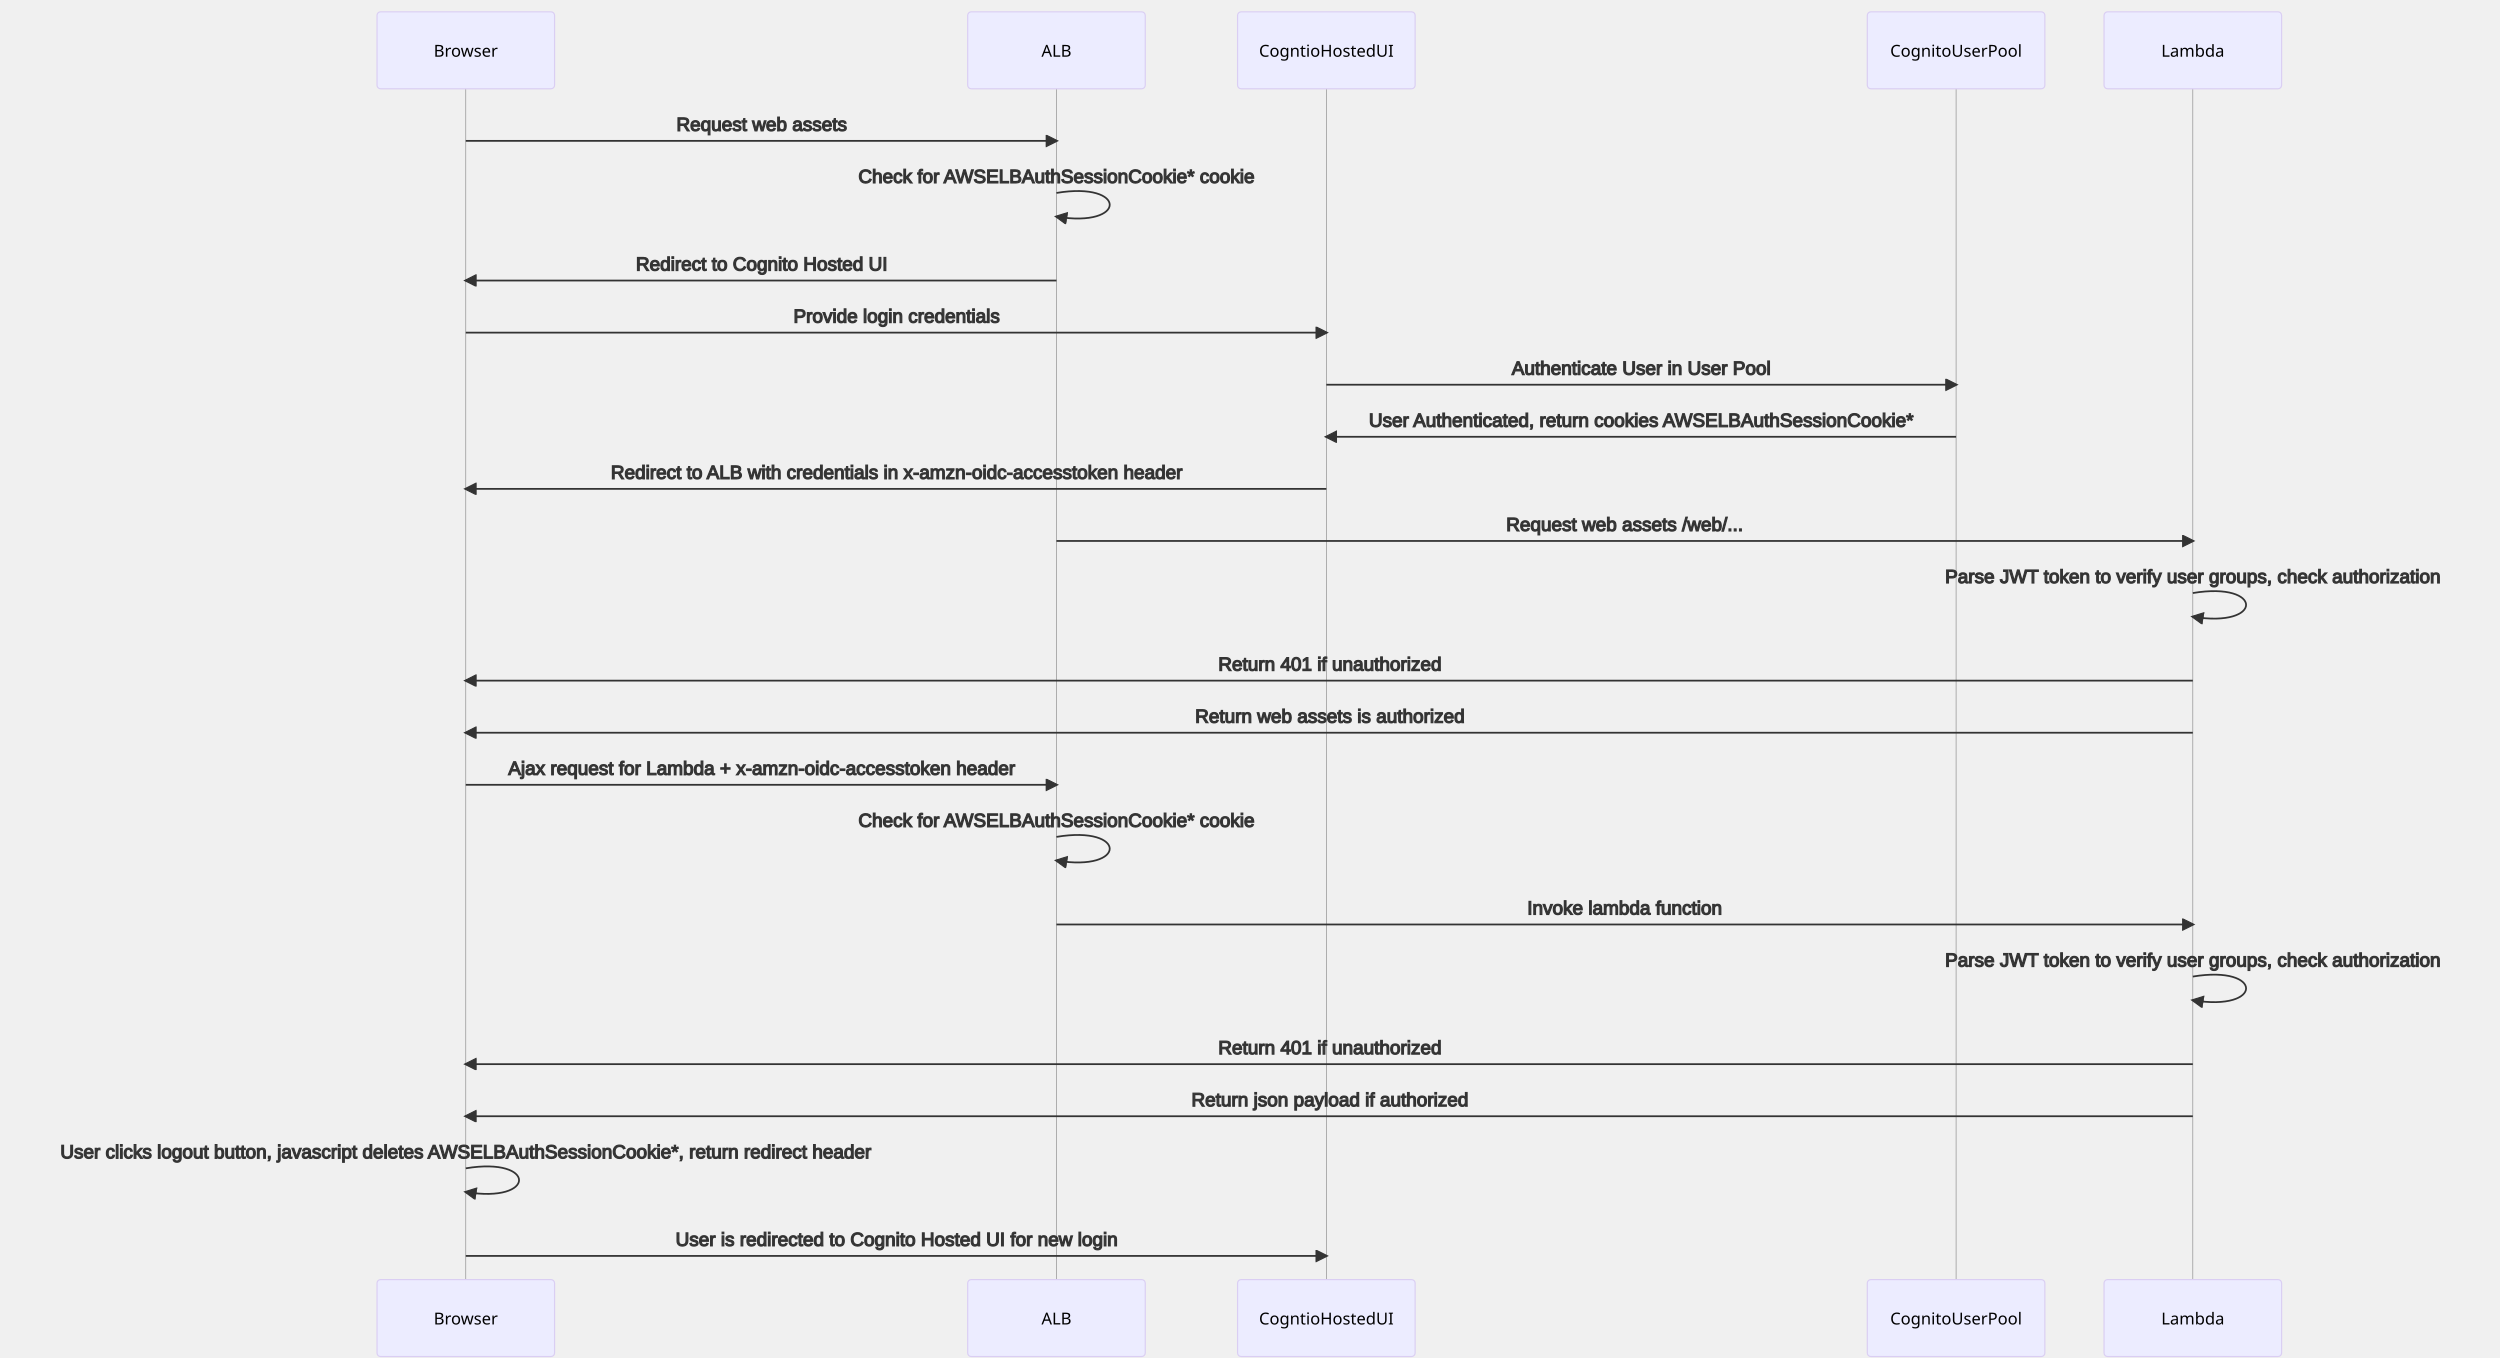
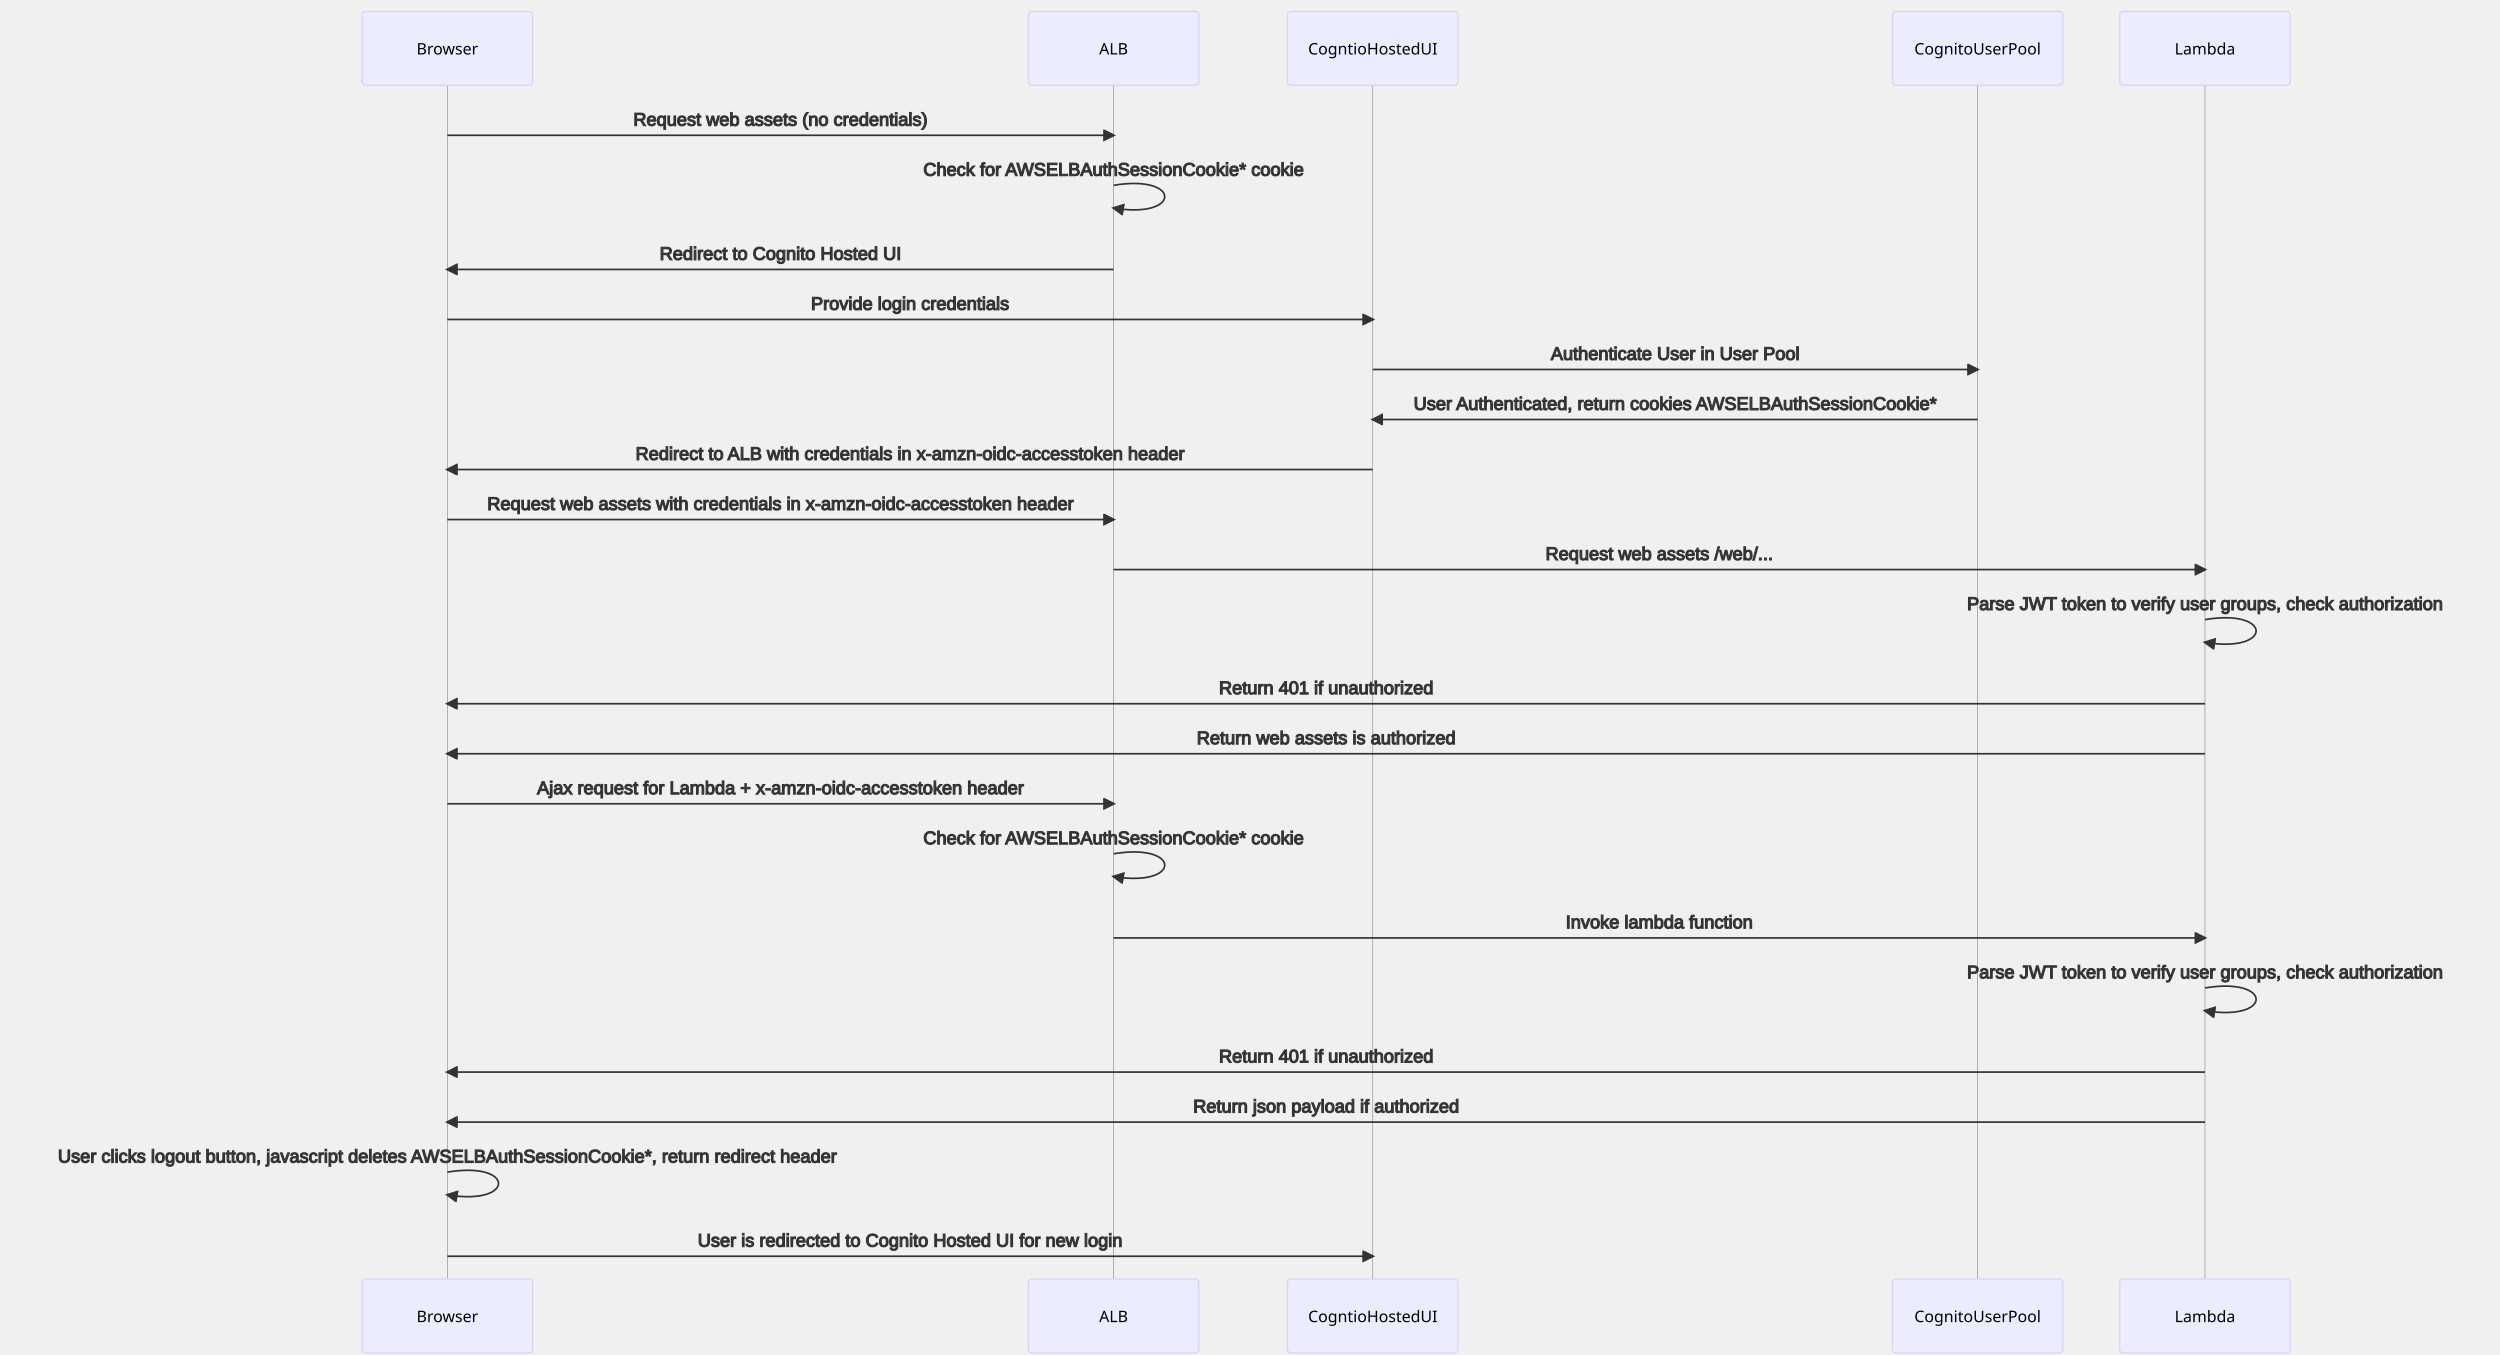
- <svg xmlns="http://www.w3.org/2000/svg" id="mermaid-1626212881823" width="100%" height="1147" style="max-width: 2112px;" viewBox="-318.5 -10 2112 1147">
-   <style>#mermaid-1626212881823{font-family:"trebuchet ms",verdana,arial,sans-serif;font-size:16px;fill:#333;}#mermaid-1626212881823 .error-icon{fill:#552222;}#mermaid-1626212881823 .error-text{fill:#552222;stroke:#552222;}#mermaid-1626212881823 .edge-thickness-normal{stroke-width:2px;}#mermaid-1626212881823 .edge-thickness-thick{stroke-width:3.5px;}#mermaid-1626212881823 .edge-pattern-solid{stroke-dasharray:0;}#mermaid-1626212881823 .edge-pattern-dashed{stroke-dasharray:3;}#mermaid-1626212881823 .edge-pattern-dotted{stroke-dasharray:2;}#mermaid-1626212881823 .marker{fill:#333333;stroke:#333333;}#mermaid-1626212881823 .marker.cross{stroke:#333333;}#mermaid-1626212881823 svg{font-family:"trebuchet ms",verdana,arial,sans-serif;font-size:16px;}#mermaid-1626212881823 .actor{stroke:hsl(259.626,59.777%,87.902%);fill:#ECECFF;}#mermaid-1626212881823 text.actor &gt; tspan{fill:black;stroke:none;}#mermaid-1626212881823 .actor-line{stroke:grey;}#mermaid-1626212881823 .messageLine0{stroke-width:1.5;stroke-dasharray:none;stroke:#333;}#mermaid-1626212881823 .messageLine1{stroke-width:1.5;stroke-dasharray:2,2;stroke:#333;}#mermaid-1626212881823 #arrowhead path{fill:#333;stroke:#333;}#mermaid-1626212881823 .sequenceNumber{fill:white;}#mermaid-1626212881823 #sequencenumber{fill:#333;}#mermaid-1626212881823 #crosshead path{fill:#333;stroke:#333;}#mermaid-1626212881823 .messageText{fill:#333;stroke:#333;}#mermaid-1626212881823 .labelBox{stroke:hsl(259.626,59.777%,87.902%);fill:#ECECFF;}#mermaid-1626212881823 .labelText,#mermaid-1626212881823 .labelText &gt; tspan{fill:black;stroke:none;}#mermaid-1626212881823 .loopText,#mermaid-1626212881823 .loopText &gt; tspan{fill:black;stroke:none;}#mermaid-1626212881823 .loopLine{stroke-width:2px;stroke-dasharray:2,2;stroke:hsl(259.626,59.777%,87.902%);fill:hsl(259.626,59.777%,87.902%);}#mermaid-1626212881823 .note{stroke:#aaaa33;fill:#fff5ad;}#mermaid-1626212881823 .noteText,#mermaid-1626212881823 .noteText &gt; tspan{fill:black;stroke:none;}#mermaid-1626212881823 .activation0{fill:#f4f4f4;stroke:#666;}#mermaid-1626212881823 .activation1{fill:#f4f4f4;stroke:#666;}#mermaid-1626212881823 .activation2{fill:#f4f4f4;stroke:#666;}#mermaid-1626212881823:root{--mermaid-font-family:"trebuchet ms",verdana,arial,sans-serif;}#mermaid-1626212881823 sequence{fill:apa;}</style>
+ <svg xmlns="http://www.w3.org/2000/svg" id="mermaid-1626213168792" width="100%" height="1191" style="max-width: 2199px;" viewBox="-318.5 -10 2199 1191">
+   <style>#mermaid-1626213168792{font-family:"trebuchet ms",verdana,arial,sans-serif;font-size:16px;fill:#333;}#mermaid-1626213168792 .error-icon{fill:#552222;}#mermaid-1626213168792 .error-text{fill:#552222;stroke:#552222;}#mermaid-1626213168792 .edge-thickness-normal{stroke-width:2px;}#mermaid-1626213168792 .edge-thickness-thick{stroke-width:3.5px;}#mermaid-1626213168792 .edge-pattern-solid{stroke-dasharray:0;}#mermaid-1626213168792 .edge-pattern-dashed{stroke-dasharray:3;}#mermaid-1626213168792 .edge-pattern-dotted{stroke-dasharray:2;}#mermaid-1626213168792 .marker{fill:#333333;stroke:#333333;}#mermaid-1626213168792 .marker.cross{stroke:#333333;}#mermaid-1626213168792 svg{font-family:"trebuchet ms",verdana,arial,sans-serif;font-size:16px;}#mermaid-1626213168792 .actor{stroke:hsl(259.626,59.777%,87.902%);fill:#ECECFF;}#mermaid-1626213168792 text.actor &gt; tspan{fill:black;stroke:none;}#mermaid-1626213168792 .actor-line{stroke:grey;}#mermaid-1626213168792 .messageLine0{stroke-width:1.5;stroke-dasharray:none;stroke:#333;}#mermaid-1626213168792 .messageLine1{stroke-width:1.5;stroke-dasharray:2,2;stroke:#333;}#mermaid-1626213168792 #arrowhead path{fill:#333;stroke:#333;}#mermaid-1626213168792 .sequenceNumber{fill:white;}#mermaid-1626213168792 #sequencenumber{fill:#333;}#mermaid-1626213168792 #crosshead path{fill:#333;stroke:#333;}#mermaid-1626213168792 .messageText{fill:#333;stroke:#333;}#mermaid-1626213168792 .labelBox{stroke:hsl(259.626,59.777%,87.902%);fill:#ECECFF;}#mermaid-1626213168792 .labelText,#mermaid-1626213168792 .labelText &gt; tspan{fill:black;stroke:none;}#mermaid-1626213168792 .loopText,#mermaid-1626213168792 .loopText &gt; tspan{fill:black;stroke:none;}#mermaid-1626213168792 .loopLine{stroke-width:2px;stroke-dasharray:2,2;stroke:hsl(259.626,59.777%,87.902%);fill:hsl(259.626,59.777%,87.902%);}#mermaid-1626213168792 .note{stroke:#aaaa33;fill:#fff5ad;}#mermaid-1626213168792 .noteText,#mermaid-1626213168792 .noteText &gt; tspan{fill:black;stroke:none;}#mermaid-1626213168792 .activation0{fill:#f4f4f4;stroke:#666;}#mermaid-1626213168792 .activation1{fill:#f4f4f4;stroke:#666;}#mermaid-1626213168792 .activation2{fill:#f4f4f4;stroke:#666;}#mermaid-1626213168792:root{--mermaid-font-family:"trebuchet ms",verdana,arial,sans-serif;}#mermaid-1626213168792 sequence{fill:apa;}</style>
  <g />
  <g>
-     <line id="actor0" x1="75" y1="5" x2="75" y2="1136" class="actor-line" stroke-width="0.5px" stroke="#999" />
+     <line id="actor0" x1="75" y1="5" x2="75" y2="1180" class="actor-line" stroke-width="0.5px" stroke="#999" />
    <rect x="0" y="0" fill="#eaeaea" stroke="#666" width="150" height="65" rx="3" ry="3" class="actor" />
    <text x="75" y="32.5" dominant-baseline="central" alignment-baseline="central" class="actor" style="text-anchor: middle; font-size: 14px; font-weight: 400; font-family: Open-Sans, sans-serif;">
      <tspan x="75" dy="0">Browser</tspan>
    </text>
  </g>
  <g>
-     <line id="actor1" x1="574" y1="5" x2="574" y2="1136" class="actor-line" stroke-width="0.5px" stroke="#999" />
-     <rect x="499" y="0" fill="#eaeaea" stroke="#666" width="150" height="65" rx="3" ry="3" class="actor" />
-     <text x="574" y="32.5" dominant-baseline="central" alignment-baseline="central" class="actor" style="text-anchor: middle; font-size: 14px; font-weight: 400; font-family: Open-Sans, sans-serif;">
-       <tspan x="574" dy="0">ALB</tspan>
+     <line id="actor1" x1="661" y1="5" x2="661" y2="1180" class="actor-line" stroke-width="0.5px" stroke="#999" />
+     <rect x="586" y="0" fill="#eaeaea" stroke="#666" width="150" height="65" rx="3" ry="3" class="actor" />
+     <text x="661" y="32.5" dominant-baseline="central" alignment-baseline="central" class="actor" style="text-anchor: middle; font-size: 14px; font-weight: 400; font-family: Open-Sans, sans-serif;">
+       <tspan x="661" dy="0">ALB</tspan>
    </text>
  </g>
  <g>
-     <line id="actor2" x1="802" y1="5" x2="802" y2="1136" class="actor-line" stroke-width="0.5px" stroke="#999" />
-     <rect x="727" y="0" fill="#eaeaea" stroke="#666" width="150" height="65" rx="3" ry="3" class="actor" />
-     <text x="802" y="32.5" dominant-baseline="central" alignment-baseline="central" class="actor" style="text-anchor: middle; font-size: 14px; font-weight: 400; font-family: Open-Sans, sans-serif;">
-       <tspan x="802" dy="0">CogntioHostedUI</tspan>
+     <line id="actor2" x1="889" y1="5" x2="889" y2="1180" class="actor-line" stroke-width="0.5px" stroke="#999" />
+     <rect x="814" y="0" fill="#eaeaea" stroke="#666" width="150" height="65" rx="3" ry="3" class="actor" />
+     <text x="889" y="32.5" dominant-baseline="central" alignment-baseline="central" class="actor" style="text-anchor: middle; font-size: 14px; font-weight: 400; font-family: Open-Sans, sans-serif;">
+       <tspan x="889" dy="0">CogntioHostedUI</tspan>
    </text>
  </g>
  <g>
-     <line id="actor3" x1="1334" y1="5" x2="1334" y2="1136" class="actor-line" stroke-width="0.5px" stroke="#999" />
-     <rect x="1259" y="0" fill="#eaeaea" stroke="#666" width="150" height="65" rx="3" ry="3" class="actor" />
-     <text x="1334" y="32.5" dominant-baseline="central" alignment-baseline="central" class="actor" style="text-anchor: middle; font-size: 14px; font-weight: 400; font-family: Open-Sans, sans-serif;">
-       <tspan x="1334" dy="0">CognitoUserPool</tspan>
+     <line id="actor3" x1="1421" y1="5" x2="1421" y2="1180" class="actor-line" stroke-width="0.5px" stroke="#999" />
+     <rect x="1346" y="0" fill="#eaeaea" stroke="#666" width="150" height="65" rx="3" ry="3" class="actor" />
+     <text x="1421" y="32.5" dominant-baseline="central" alignment-baseline="central" class="actor" style="text-anchor: middle; font-size: 14px; font-weight: 400; font-family: Open-Sans, sans-serif;">
+       <tspan x="1421" dy="0">CognitoUserPool</tspan>
    </text>
  </g>
  <g>
-     <line id="actor4" x1="1534" y1="5" x2="1534" y2="1136" class="actor-line" stroke-width="0.5px" stroke="#999" />
-     <rect x="1459" y="0" fill="#eaeaea" stroke="#666" width="150" height="65" rx="3" ry="3" class="actor" />
-     <text x="1534" y="32.5" dominant-baseline="central" alignment-baseline="central" class="actor" style="text-anchor: middle; font-size: 14px; font-weight: 400; font-family: Open-Sans, sans-serif;">
-       <tspan x="1534" dy="0">Lambda</tspan>
+     <line id="actor4" x1="1621" y1="5" x2="1621" y2="1180" class="actor-line" stroke-width="0.5px" stroke="#999" />
+     <rect x="1546" y="0" fill="#eaeaea" stroke="#666" width="150" height="65" rx="3" ry="3" class="actor" />
+     <text x="1621" y="32.5" dominant-baseline="central" alignment-baseline="central" class="actor" style="text-anchor: middle; font-size: 14px; font-weight: 400; font-family: Open-Sans, sans-serif;">
+       <tspan x="1621" dy="0">Lambda</tspan>
    </text>
  </g>
  <defs>
    <marker id="arrowhead" refX="9" refY="5" markerUnits="userSpaceOnUse" markerWidth="12" markerHeight="12" orient="auto">
      <path d="M 0 0 L 10 5 L 0 10 z" />
    </marker>
  </defs>
  <defs>
    <marker id="crosshead" markerWidth="15" markerHeight="8" orient="auto" refX="16" refY="4">
      <path fill="black" stroke="#000000" stroke-width="1px" d="M 9,2 V 6 L16,4 Z" style="stroke-dasharray: 0, 0;" />
      <path fill="none" stroke="#000000" stroke-width="1px" d="M 0,1 L 6,7 M 6,1 L 0,7" style="stroke-dasharray: 0, 0;" />
    </marker>
  </defs>
  <defs>
    <marker id="filled-head" refX="18" refY="7" markerWidth="20" markerHeight="28" orient="auto">
      <path d="M 18,7 L9,13 L14,7 L9,1 Z" />
    </marker>
  </defs>
  <defs>
    <marker id="sequencenumber" refX="15" refY="15" markerWidth="60" markerHeight="40" orient="auto">
      <circle cx="15" cy="15" r="6" />
    </marker>
  </defs>
-   <text x="325" y="80" text-anchor="middle" dominant-baseline="middle" alignment-baseline="middle" class="messageText" dy="1em" style="font-family: &quot;trebuchet ms&quot;, verdana, arial, sans-serif; font-size: 16px; font-weight: 400;">Request web assets</text>
-   <line x1="75" y1="109" x2="574" y2="109" class="messageLine0" stroke-width="2" stroke="none" marker-end="url(#arrowhead)" style="fill: none;" />
-   <text x="574" y="124" text-anchor="middle" dominant-baseline="middle" alignment-baseline="middle" class="messageText" dy="1em" style="font-family: &quot;trebuchet ms&quot;, verdana, arial, sans-serif; font-size: 16px; font-weight: 400;">Check for AWSELBAuthSessionCookie* cookie</text>
-   <path d="M 574,153 C 634,143 634,183 574,173" class="messageLine0" stroke-width="2" stroke="none" marker-end="url(#arrowhead)" style="fill: none;" />
-   <text x="325" y="198" text-anchor="middle" dominant-baseline="middle" alignment-baseline="middle" class="messageText" dy="1em" style="font-family: &quot;trebuchet ms&quot;, verdana, arial, sans-serif; font-size: 16px; font-weight: 400;">Redirect to Cognito Hosted UI</text>
-   <line x1="574" y1="227" x2="75" y2="227" class="messageLine0" stroke-width="2" stroke="none" marker-end="url(#arrowhead)" style="fill: none;" />
-   <text x="439" y="242" text-anchor="middle" dominant-baseline="middle" alignment-baseline="middle" class="messageText" dy="1em" style="font-family: &quot;trebuchet ms&quot;, verdana, arial, sans-serif; font-size: 16px; font-weight: 400;">Provide login credentials</text>
-   <line x1="75" y1="271" x2="802" y2="271" class="messageLine0" stroke-width="2" stroke="none" marker-end="url(#arrowhead)" style="fill: none;" />
-   <text x="1068" y="286" text-anchor="middle" dominant-baseline="middle" alignment-baseline="middle" class="messageText" dy="1em" style="font-family: &quot;trebuchet ms&quot;, verdana, arial, sans-serif; font-size: 16px; font-weight: 400;">Authenticate User in User Pool</text>
-   <line x1="802" y1="315" x2="1334" y2="315" class="messageLine0" stroke-width="2" stroke="none" marker-end="url(#arrowhead)" style="fill: none;" />
-   <text x="1068" y="330" text-anchor="middle" dominant-baseline="middle" alignment-baseline="middle" class="messageText" dy="1em" style="font-family: &quot;trebuchet ms&quot;, verdana, arial, sans-serif; font-size: 16px; font-weight: 400;">User Authenticated, return cookies AWSELBAuthSessionCookie*</text>
-   <line x1="1334" y1="359" x2="802" y2="359" class="messageLine0" stroke-width="2" stroke="none" marker-end="url(#arrowhead)" style="fill: none;" />
-   <text x="439" y="374" text-anchor="middle" dominant-baseline="middle" alignment-baseline="middle" class="messageText" dy="1em" style="font-family: &quot;trebuchet ms&quot;, verdana, arial, sans-serif; font-size: 16px; font-weight: 400;">Redirect to ALB with credentials in x-amzn-oidc-accesstoken header</text>
-   <line x1="802" y1="403" x2="75" y2="403" class="messageLine0" stroke-width="2" stroke="none" marker-end="url(#arrowhead)" style="fill: none;" />
-   <text x="1054" y="418" text-anchor="middle" dominant-baseline="middle" alignment-baseline="middle" class="messageText" dy="1em" style="font-family: &quot;trebuchet ms&quot;, verdana, arial, sans-serif; font-size: 16px; font-weight: 400;">Request web assets /web/...</text>
-   <line x1="574" y1="447" x2="1534" y2="447" class="messageLine0" stroke-width="2" stroke="none" marker-end="url(#arrowhead)" style="fill: none;" />
-   <text x="1534" y="462" text-anchor="middle" dominant-baseline="middle" alignment-baseline="middle" class="messageText" dy="1em" style="font-family: &quot;trebuchet ms&quot;, verdana, arial, sans-serif; font-size: 16px; font-weight: 400;">Parse JWT token to verify user groups, check authorization</text>
-   <path d="M 1534,491 C 1594,481 1594,521 1534,511" class="messageLine0" stroke-width="2" stroke="none" marker-end="url(#arrowhead)" style="fill: none;" />
-   <text x="805" y="536" text-anchor="middle" dominant-baseline="middle" alignment-baseline="middle" class="messageText" dy="1em" style="font-family: &quot;trebuchet ms&quot;, verdana, arial, sans-serif; font-size: 16px; font-weight: 400;">Return 401 if unauthorized</text>
-   <line x1="1534" y1="565" x2="75" y2="565" class="messageLine0" stroke-width="2" stroke="none" marker-end="url(#arrowhead)" style="fill: none;" />
-   <text x="805" y="580" text-anchor="middle" dominant-baseline="middle" alignment-baseline="middle" class="messageText" dy="1em" style="font-family: &quot;trebuchet ms&quot;, verdana, arial, sans-serif; font-size: 16px; font-weight: 400;">Return web assets is authorized</text>
-   <line x1="1534" y1="609" x2="75" y2="609" class="messageLine0" stroke-width="2" stroke="none" marker-end="url(#arrowhead)" style="fill: none;" />
-   <text x="325" y="624" text-anchor="middle" dominant-baseline="middle" alignment-baseline="middle" class="messageText" dy="1em" style="font-family: &quot;trebuchet ms&quot;, verdana, arial, sans-serif; font-size: 16px; font-weight: 400;">Ajax request for Lambda + x-amzn-oidc-accesstoken header</text>
-   <line x1="75" y1="653" x2="574" y2="653" class="messageLine0" stroke-width="2" stroke="none" marker-end="url(#arrowhead)" style="fill: none;" />
-   <text x="574" y="668" text-anchor="middle" dominant-baseline="middle" alignment-baseline="middle" class="messageText" dy="1em" style="font-family: &quot;trebuchet ms&quot;, verdana, arial, sans-serif; font-size: 16px; font-weight: 400;">Check for AWSELBAuthSessionCookie* cookie</text>
-   <path d="M 574,697 C 634,687 634,727 574,717" class="messageLine0" stroke-width="2" stroke="none" marker-end="url(#arrowhead)" style="fill: none;" />
-   <text x="1054" y="742" text-anchor="middle" dominant-baseline="middle" alignment-baseline="middle" class="messageText" dy="1em" style="font-family: &quot;trebuchet ms&quot;, verdana, arial, sans-serif; font-size: 16px; font-weight: 400;">Invoke lambda function</text>
-   <line x1="574" y1="771" x2="1534" y2="771" class="messageLine0" stroke-width="2" stroke="none" marker-end="url(#arrowhead)" style="fill: none;" />
-   <text x="1534" y="786" text-anchor="middle" dominant-baseline="middle" alignment-baseline="middle" class="messageText" dy="1em" style="font-family: &quot;trebuchet ms&quot;, verdana, arial, sans-serif; font-size: 16px; font-weight: 400;">Parse JWT token to verify user groups, check authorization</text>
-   <path d="M 1534,815 C 1594,805 1594,845 1534,835" class="messageLine0" stroke-width="2" stroke="none" marker-end="url(#arrowhead)" style="fill: none;" />
-   <text x="805" y="860" text-anchor="middle" dominant-baseline="middle" alignment-baseline="middle" class="messageText" dy="1em" style="font-family: &quot;trebuchet ms&quot;, verdana, arial, sans-serif; font-size: 16px; font-weight: 400;">Return 401 if unauthorized</text>
-   <line x1="1534" y1="889" x2="75" y2="889" class="messageLine0" stroke-width="2" stroke="none" marker-end="url(#arrowhead)" style="fill: none;" />
-   <text x="805" y="904" text-anchor="middle" dominant-baseline="middle" alignment-baseline="middle" class="messageText" dy="1em" style="font-family: &quot;trebuchet ms&quot;, verdana, arial, sans-serif; font-size: 16px; font-weight: 400;">Return json payload if authorized</text>
-   <line x1="1534" y1="933" x2="75" y2="933" class="messageLine0" stroke-width="2" stroke="none" marker-end="url(#arrowhead)" style="fill: none;" />
-   <text x="75" y="948" text-anchor="middle" dominant-baseline="middle" alignment-baseline="middle" class="messageText" dy="1em" style="font-family: &quot;trebuchet ms&quot;, verdana, arial, sans-serif; font-size: 16px; font-weight: 400;">User clicks logout button, javascript deletes AWSELBAuthSessionCookie*, return redirect header</text>
-   <path d="M 75,977 C 135,967 135,1007 75,997" class="messageLine0" stroke-width="2" stroke="none" marker-end="url(#arrowhead)" style="fill: none;" />
-   <text x="439" y="1022" text-anchor="middle" dominant-baseline="middle" alignment-baseline="middle" class="messageText" dy="1em" style="font-family: &quot;trebuchet ms&quot;, verdana, arial, sans-serif; font-size: 16px; font-weight: 400;">User is redirected to Cognito Hosted UI for new login</text>
-   <line x1="75" y1="1051" x2="802" y2="1051" class="messageLine0" stroke-width="2" stroke="none" marker-end="url(#arrowhead)" style="fill: none;" />
+   <text x="368" y="80" text-anchor="middle" dominant-baseline="middle" alignment-baseline="middle" class="messageText" dy="1em" style="font-family: &quot;trebuchet ms&quot;, verdana, arial, sans-serif; font-size: 16px; font-weight: 400;">Request web assets (no credentials)</text>
+   <line x1="75" y1="109" x2="661" y2="109" class="messageLine0" stroke-width="2" stroke="none" marker-end="url(#arrowhead)" style="fill: none;" />
+   <text x="661" y="124" text-anchor="middle" dominant-baseline="middle" alignment-baseline="middle" class="messageText" dy="1em" style="font-family: &quot;trebuchet ms&quot;, verdana, arial, sans-serif; font-size: 16px; font-weight: 400;">Check for AWSELBAuthSessionCookie* cookie</text>
+   <path d="M 661,153 C 721,143 721,183 661,173" class="messageLine0" stroke-width="2" stroke="none" marker-end="url(#arrowhead)" style="fill: none;" />
+   <text x="368" y="198" text-anchor="middle" dominant-baseline="middle" alignment-baseline="middle" class="messageText" dy="1em" style="font-family: &quot;trebuchet ms&quot;, verdana, arial, sans-serif; font-size: 16px; font-weight: 400;">Redirect to Cognito Hosted UI</text>
+   <line x1="661" y1="227" x2="75" y2="227" class="messageLine0" stroke-width="2" stroke="none" marker-end="url(#arrowhead)" style="fill: none;" />
+   <text x="482" y="242" text-anchor="middle" dominant-baseline="middle" alignment-baseline="middle" class="messageText" dy="1em" style="font-family: &quot;trebuchet ms&quot;, verdana, arial, sans-serif; font-size: 16px; font-weight: 400;">Provide login credentials</text>
+   <line x1="75" y1="271" x2="889" y2="271" class="messageLine0" stroke-width="2" stroke="none" marker-end="url(#arrowhead)" style="fill: none;" />
+   <text x="1155" y="286" text-anchor="middle" dominant-baseline="middle" alignment-baseline="middle" class="messageText" dy="1em" style="font-family: &quot;trebuchet ms&quot;, verdana, arial, sans-serif; font-size: 16px; font-weight: 400;">Authenticate User in User Pool</text>
+   <line x1="889" y1="315" x2="1421" y2="315" class="messageLine0" stroke-width="2" stroke="none" marker-end="url(#arrowhead)" style="fill: none;" />
+   <text x="1155" y="330" text-anchor="middle" dominant-baseline="middle" alignment-baseline="middle" class="messageText" dy="1em" style="font-family: &quot;trebuchet ms&quot;, verdana, arial, sans-serif; font-size: 16px; font-weight: 400;">User Authenticated, return cookies AWSELBAuthSessionCookie*</text>
+   <line x1="1421" y1="359" x2="889" y2="359" class="messageLine0" stroke-width="2" stroke="none" marker-end="url(#arrowhead)" style="fill: none;" />
+   <text x="482" y="374" text-anchor="middle" dominant-baseline="middle" alignment-baseline="middle" class="messageText" dy="1em" style="font-family: &quot;trebuchet ms&quot;, verdana, arial, sans-serif; font-size: 16px; font-weight: 400;">Redirect to ALB with credentials in x-amzn-oidc-accesstoken header</text>
+   <line x1="889" y1="403" x2="75" y2="403" class="messageLine0" stroke-width="2" stroke="none" marker-end="url(#arrowhead)" style="fill: none;" />
+   <text x="368" y="418" text-anchor="middle" dominant-baseline="middle" alignment-baseline="middle" class="messageText" dy="1em" style="font-family: &quot;trebuchet ms&quot;, verdana, arial, sans-serif; font-size: 16px; font-weight: 400;">Request web assets with credentials in x-amzn-oidc-accesstoken header</text>
+   <line x1="75" y1="447" x2="661" y2="447" class="messageLine0" stroke-width="2" stroke="none" marker-end="url(#arrowhead)" style="fill: none;" />
+   <text x="1141" y="462" text-anchor="middle" dominant-baseline="middle" alignment-baseline="middle" class="messageText" dy="1em" style="font-family: &quot;trebuchet ms&quot;, verdana, arial, sans-serif; font-size: 16px; font-weight: 400;">Request web assets /web/...</text>
+   <line x1="661" y1="491" x2="1621" y2="491" class="messageLine0" stroke-width="2" stroke="none" marker-end="url(#arrowhead)" style="fill: none;" />
+   <text x="1621" y="506" text-anchor="middle" dominant-baseline="middle" alignment-baseline="middle" class="messageText" dy="1em" style="font-family: &quot;trebuchet ms&quot;, verdana, arial, sans-serif; font-size: 16px; font-weight: 400;">Parse JWT token to verify user groups, check authorization</text>
+   <path d="M 1621,535 C 1681,525 1681,565 1621,555" class="messageLine0" stroke-width="2" stroke="none" marker-end="url(#arrowhead)" style="fill: none;" />
+   <text x="848" y="580" text-anchor="middle" dominant-baseline="middle" alignment-baseline="middle" class="messageText" dy="1em" style="font-family: &quot;trebuchet ms&quot;, verdana, arial, sans-serif; font-size: 16px; font-weight: 400;">Return 401 if unauthorized</text>
+   <line x1="1621" y1="609" x2="75" y2="609" class="messageLine0" stroke-width="2" stroke="none" marker-end="url(#arrowhead)" style="fill: none;" />
+   <text x="848" y="624" text-anchor="middle" dominant-baseline="middle" alignment-baseline="middle" class="messageText" dy="1em" style="font-family: &quot;trebuchet ms&quot;, verdana, arial, sans-serif; font-size: 16px; font-weight: 400;">Return web assets is authorized</text>
+   <line x1="1621" y1="653" x2="75" y2="653" class="messageLine0" stroke-width="2" stroke="none" marker-end="url(#arrowhead)" style="fill: none;" />
+   <text x="368" y="668" text-anchor="middle" dominant-baseline="middle" alignment-baseline="middle" class="messageText" dy="1em" style="font-family: &quot;trebuchet ms&quot;, verdana, arial, sans-serif; font-size: 16px; font-weight: 400;">Ajax request for Lambda + x-amzn-oidc-accesstoken header</text>
+   <line x1="75" y1="697" x2="661" y2="697" class="messageLine0" stroke-width="2" stroke="none" marker-end="url(#arrowhead)" style="fill: none;" />
+   <text x="661" y="712" text-anchor="middle" dominant-baseline="middle" alignment-baseline="middle" class="messageText" dy="1em" style="font-family: &quot;trebuchet ms&quot;, verdana, arial, sans-serif; font-size: 16px; font-weight: 400;">Check for AWSELBAuthSessionCookie* cookie</text>
+   <path d="M 661,741 C 721,731 721,771 661,761" class="messageLine0" stroke-width="2" stroke="none" marker-end="url(#arrowhead)" style="fill: none;" />
+   <text x="1141" y="786" text-anchor="middle" dominant-baseline="middle" alignment-baseline="middle" class="messageText" dy="1em" style="font-family: &quot;trebuchet ms&quot;, verdana, arial, sans-serif; font-size: 16px; font-weight: 400;">Invoke lambda function</text>
+   <line x1="661" y1="815" x2="1621" y2="815" class="messageLine0" stroke-width="2" stroke="none" marker-end="url(#arrowhead)" style="fill: none;" />
+   <text x="1621" y="830" text-anchor="middle" dominant-baseline="middle" alignment-baseline="middle" class="messageText" dy="1em" style="font-family: &quot;trebuchet ms&quot;, verdana, arial, sans-serif; font-size: 16px; font-weight: 400;">Parse JWT token to verify user groups, check authorization</text>
+   <path d="M 1621,859 C 1681,849 1681,889 1621,879" class="messageLine0" stroke-width="2" stroke="none" marker-end="url(#arrowhead)" style="fill: none;" />
+   <text x="848" y="904" text-anchor="middle" dominant-baseline="middle" alignment-baseline="middle" class="messageText" dy="1em" style="font-family: &quot;trebuchet ms&quot;, verdana, arial, sans-serif; font-size: 16px; font-weight: 400;">Return 401 if unauthorized</text>
+   <line x1="1621" y1="933" x2="75" y2="933" class="messageLine0" stroke-width="2" stroke="none" marker-end="url(#arrowhead)" style="fill: none;" />
+   <text x="848" y="948" text-anchor="middle" dominant-baseline="middle" alignment-baseline="middle" class="messageText" dy="1em" style="font-family: &quot;trebuchet ms&quot;, verdana, arial, sans-serif; font-size: 16px; font-weight: 400;">Return json payload if authorized</text>
+   <line x1="1621" y1="977" x2="75" y2="977" class="messageLine0" stroke-width="2" stroke="none" marker-end="url(#arrowhead)" style="fill: none;" />
+   <text x="75" y="992" text-anchor="middle" dominant-baseline="middle" alignment-baseline="middle" class="messageText" dy="1em" style="font-family: &quot;trebuchet ms&quot;, verdana, arial, sans-serif; font-size: 16px; font-weight: 400;">User clicks logout button, javascript deletes AWSELBAuthSessionCookie*, return redirect header</text>
+   <path d="M 75,1021 C 135,1011 135,1051 75,1041" class="messageLine0" stroke-width="2" stroke="none" marker-end="url(#arrowhead)" style="fill: none;" />
+   <text x="482" y="1066" text-anchor="middle" dominant-baseline="middle" alignment-baseline="middle" class="messageText" dy="1em" style="font-family: &quot;trebuchet ms&quot;, verdana, arial, sans-serif; font-size: 16px; font-weight: 400;">User is redirected to Cognito Hosted UI for new login</text>
+   <line x1="75" y1="1095" x2="889" y2="1095" class="messageLine0" stroke-width="2" stroke="none" marker-end="url(#arrowhead)" style="fill: none;" />
  <g>
-     <rect x="0" y="1071" fill="#eaeaea" stroke="#666" width="150" height="65" rx="3" ry="3" class="actor" />
-     <text x="75" y="1103.5" dominant-baseline="central" alignment-baseline="central" class="actor" style="text-anchor: middle; font-size: 14px; font-weight: 400; font-family: Open-Sans, sans-serif;">
+     <rect x="0" y="1115" fill="#eaeaea" stroke="#666" width="150" height="65" rx="3" ry="3" class="actor" />
+     <text x="75" y="1147.5" dominant-baseline="central" alignment-baseline="central" class="actor" style="text-anchor: middle; font-size: 14px; font-weight: 400; font-family: Open-Sans, sans-serif;">
      <tspan x="75" dy="0">Browser</tspan>
    </text>
  </g>
  <g>
-     <rect x="499" y="1071" fill="#eaeaea" stroke="#666" width="150" height="65" rx="3" ry="3" class="actor" />
-     <text x="574" y="1103.5" dominant-baseline="central" alignment-baseline="central" class="actor" style="text-anchor: middle; font-size: 14px; font-weight: 400; font-family: Open-Sans, sans-serif;">
-       <tspan x="574" dy="0">ALB</tspan>
+     <rect x="586" y="1115" fill="#eaeaea" stroke="#666" width="150" height="65" rx="3" ry="3" class="actor" />
+     <text x="661" y="1147.5" dominant-baseline="central" alignment-baseline="central" class="actor" style="text-anchor: middle; font-size: 14px; font-weight: 400; font-family: Open-Sans, sans-serif;">
+       <tspan x="661" dy="0">ALB</tspan>
    </text>
  </g>
  <g>
-     <rect x="727" y="1071" fill="#eaeaea" stroke="#666" width="150" height="65" rx="3" ry="3" class="actor" />
-     <text x="802" y="1103.5" dominant-baseline="central" alignment-baseline="central" class="actor" style="text-anchor: middle; font-size: 14px; font-weight: 400; font-family: Open-Sans, sans-serif;">
-       <tspan x="802" dy="0">CogntioHostedUI</tspan>
+     <rect x="814" y="1115" fill="#eaeaea" stroke="#666" width="150" height="65" rx="3" ry="3" class="actor" />
+     <text x="889" y="1147.5" dominant-baseline="central" alignment-baseline="central" class="actor" style="text-anchor: middle; font-size: 14px; font-weight: 400; font-family: Open-Sans, sans-serif;">
+       <tspan x="889" dy="0">CogntioHostedUI</tspan>
    </text>
  </g>
  <g>
-     <rect x="1259" y="1071" fill="#eaeaea" stroke="#666" width="150" height="65" rx="3" ry="3" class="actor" />
-     <text x="1334" y="1103.5" dominant-baseline="central" alignment-baseline="central" class="actor" style="text-anchor: middle; font-size: 14px; font-weight: 400; font-family: Open-Sans, sans-serif;">
-       <tspan x="1334" dy="0">CognitoUserPool</tspan>
+     <rect x="1346" y="1115" fill="#eaeaea" stroke="#666" width="150" height="65" rx="3" ry="3" class="actor" />
+     <text x="1421" y="1147.5" dominant-baseline="central" alignment-baseline="central" class="actor" style="text-anchor: middle; font-size: 14px; font-weight: 400; font-family: Open-Sans, sans-serif;">
+       <tspan x="1421" dy="0">CognitoUserPool</tspan>
    </text>
  </g>
  <g>
-     <rect x="1459" y="1071" fill="#eaeaea" stroke="#666" width="150" height="65" rx="3" ry="3" class="actor" />
-     <text x="1534" y="1103.5" dominant-baseline="central" alignment-baseline="central" class="actor" style="text-anchor: middle; font-size: 14px; font-weight: 400; font-family: Open-Sans, sans-serif;">
-       <tspan x="1534" dy="0">Lambda</tspan>
+     <rect x="1546" y="1115" fill="#eaeaea" stroke="#666" width="150" height="65" rx="3" ry="3" class="actor" />
+     <text x="1621" y="1147.5" dominant-baseline="central" alignment-baseline="central" class="actor" style="text-anchor: middle; font-size: 14px; font-weight: 400; font-family: Open-Sans, sans-serif;">
+       <tspan x="1621" dy="0">Lambda</tspan>
    </text>
  </g>
</svg>
